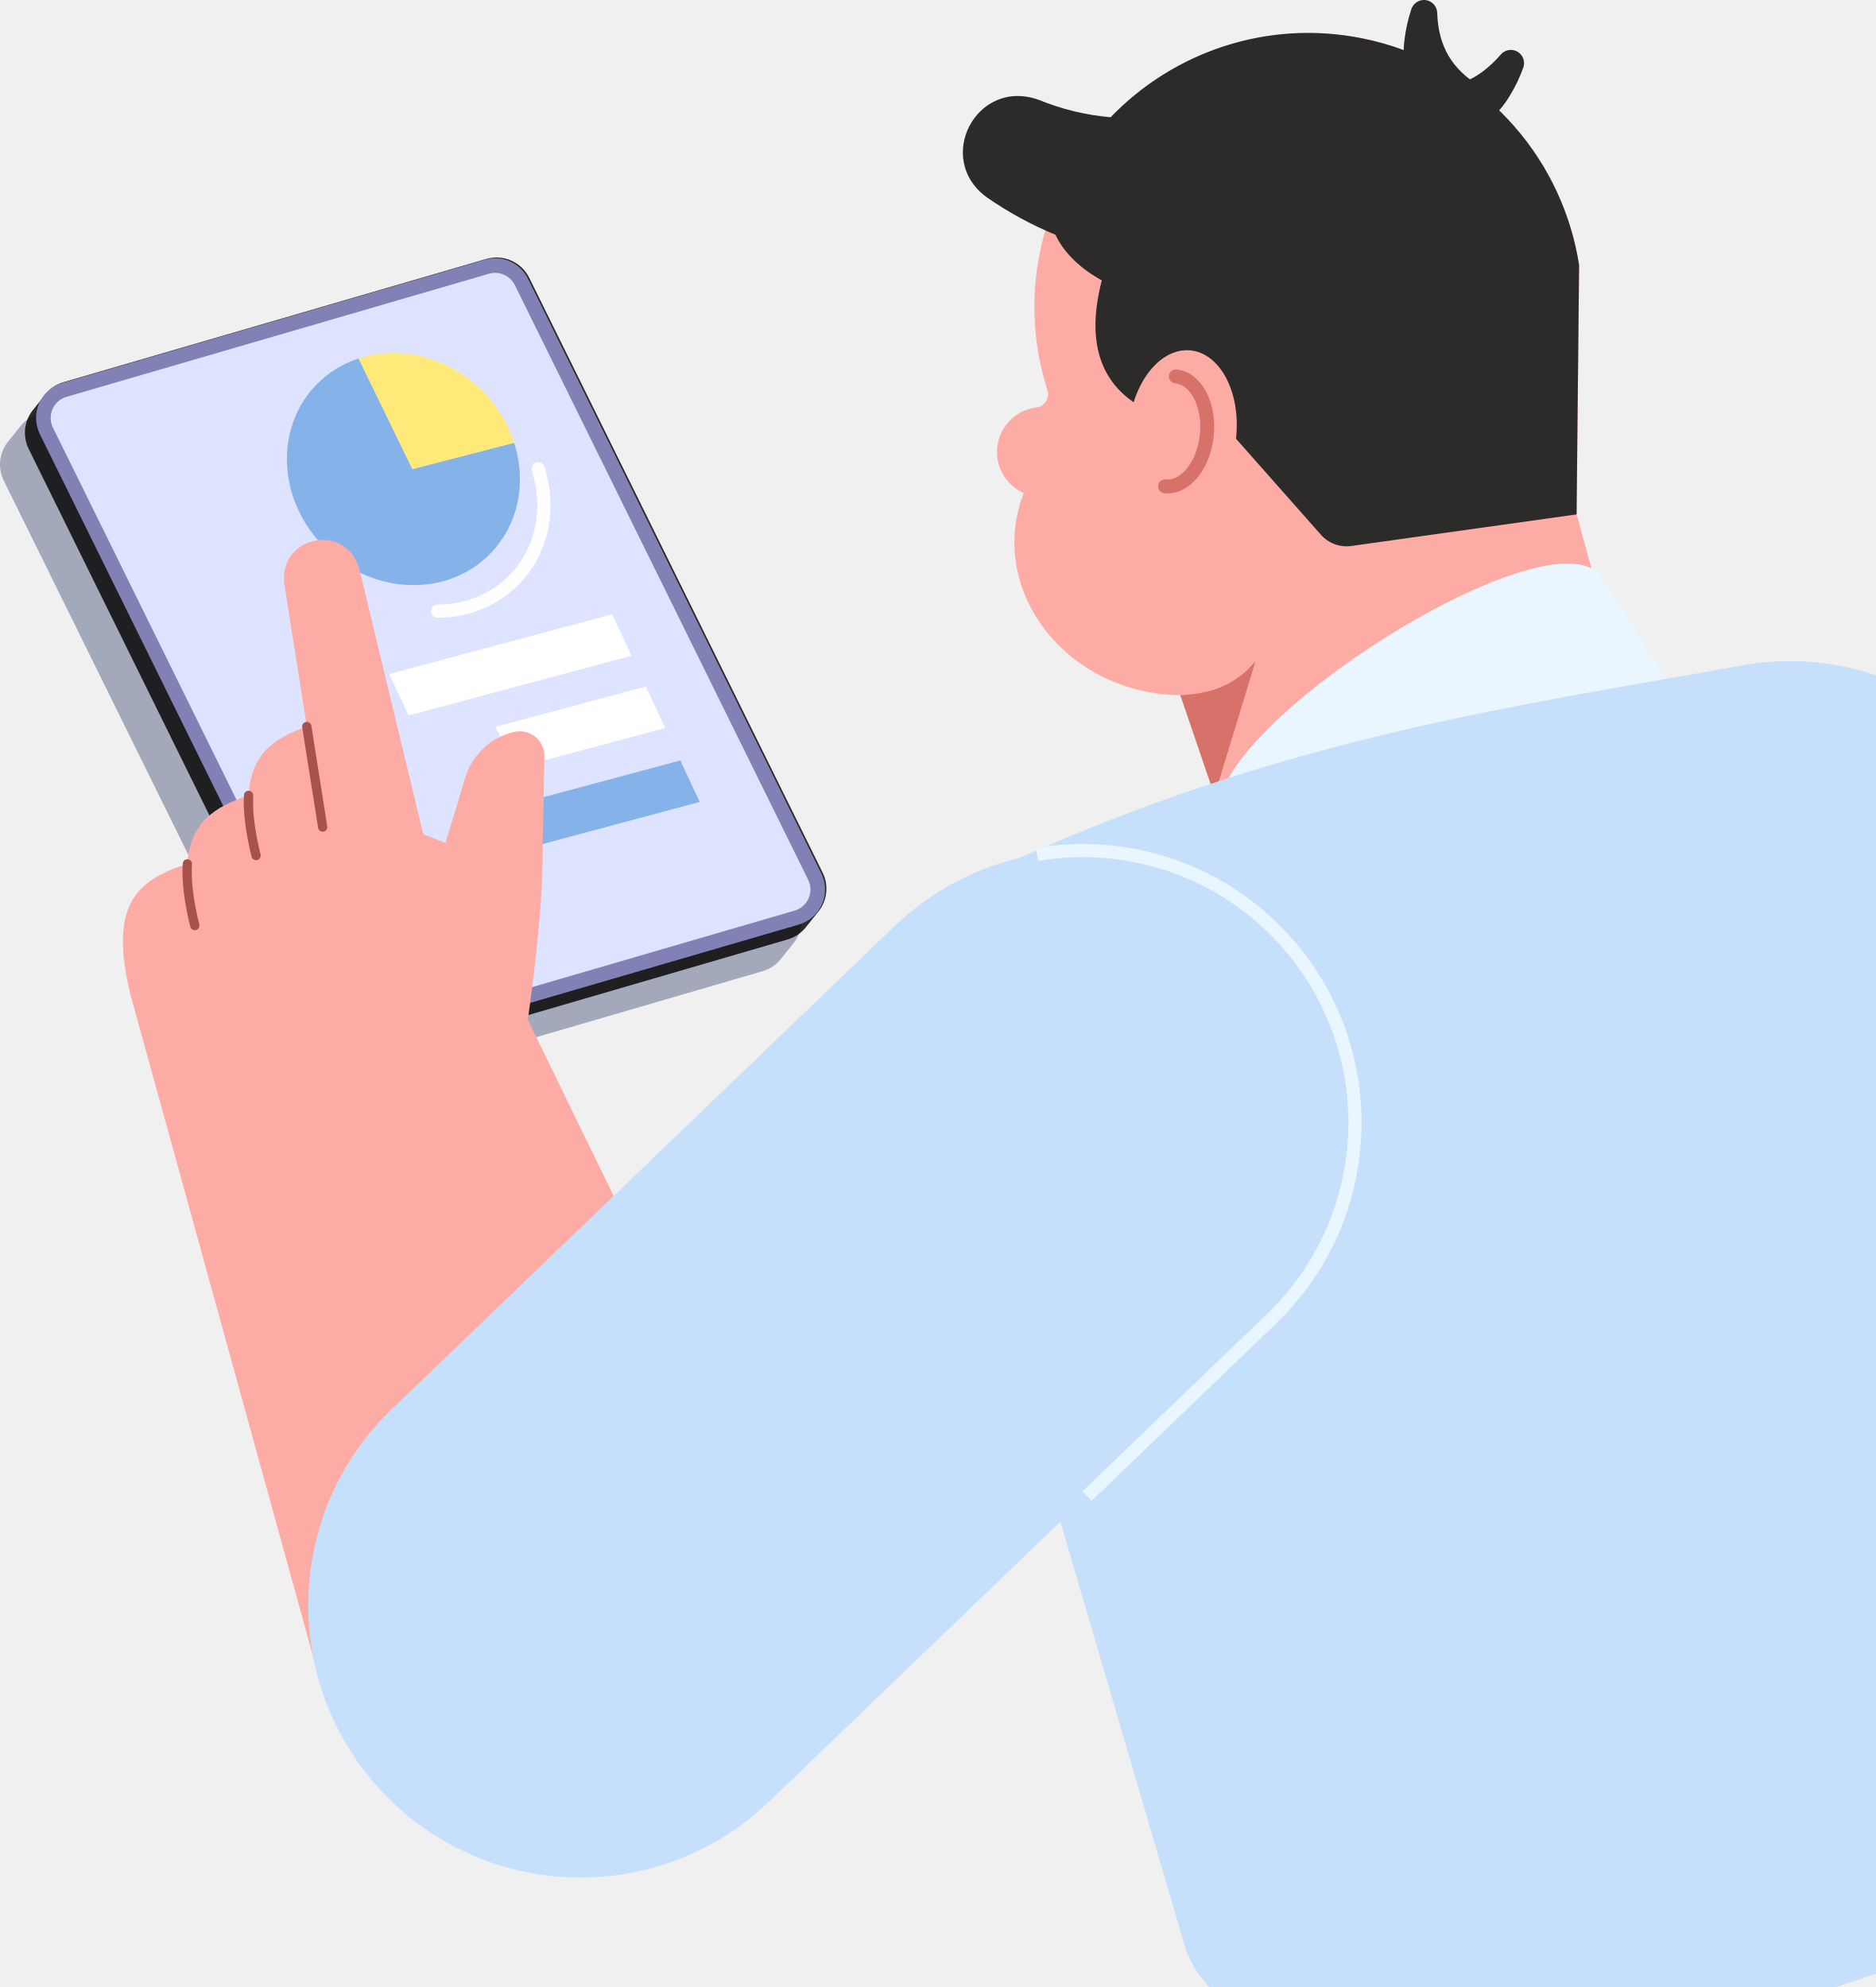
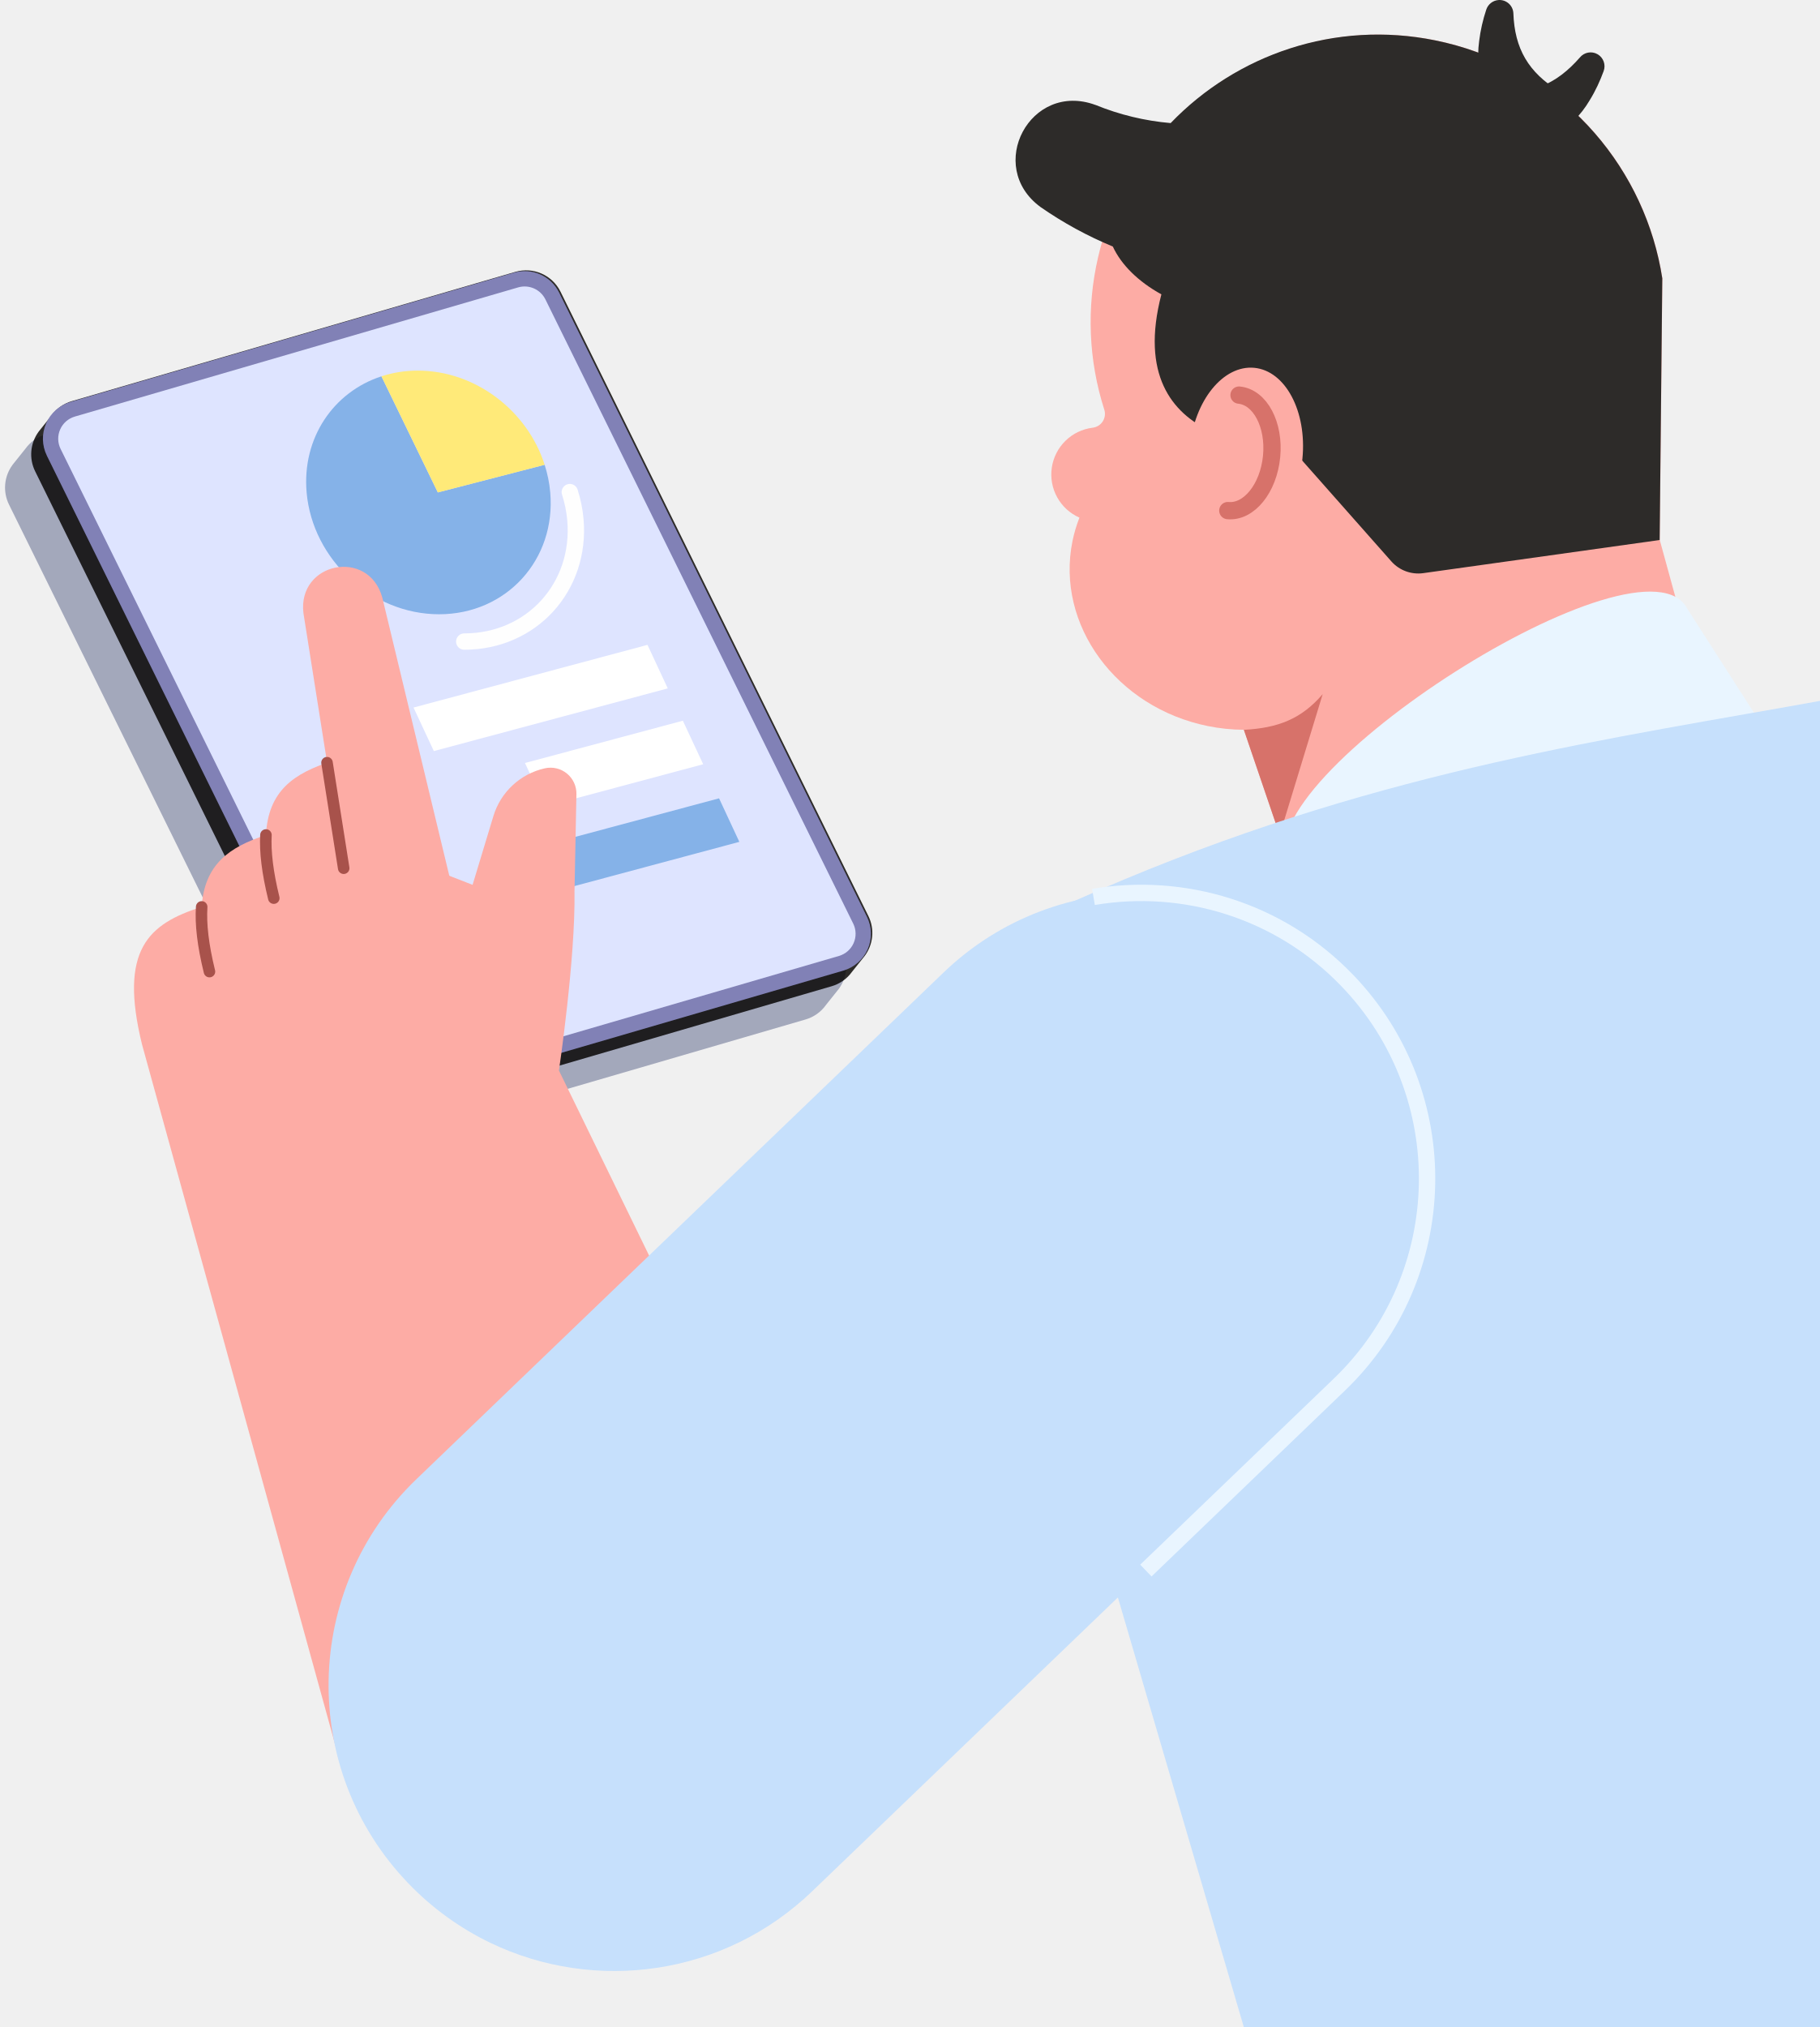
- <svg xmlns="http://www.w3.org/2000/svg" width="202" height="214" fill="none">
-   <path d="m3.442 44.29.013-.016c.004-.007.007-.01.014-.017.003-.006.006-.01.013-.016.003-.007.007-.01.013-.017a.058.058 0 0 1 .014-.016c.003-.007.006-.01.013-.017.003-.007.007-.01.013-.017.004-.007.007-.01.014-.017a.058.058 0 0 1 .013-.016.057.057 0 0 1 .013-.017c.004-.007.007-.01.014-.017.003-.006.006-.01.013-.016.003-.007.007-.01.013-.017a.058.058 0 0 1 .014-.017c.003-.006.006-.01.013-.016.003-.007.007-.01.013-.017.004-.007.007-.01.014-.017a.058.058 0 0 1 .013-.016.057.057 0 0 1 .014-.017c.003-.007.006-.01.013-.017.003-.006.007-.01.013-.016a.06.06 0 0 1 .014-.017.058.058 0 0 1 .013-.017c.003-.006.007-.01.013-.016.004-.007.007-.01.014-.017.003-.007.006-.01.013-.017a.058.058 0 0 1 .013-.016.057.057 0 0 1 .014-.017c.003-.007.006-.01.013-.017.003-.007.007-.01.013-.017.004-.006.007-.01.014-.016a.058.058 0 0 1 .013-.017c.003-.006.007-.01.013-.017.004-.006.007-.01.014-.016.003-.007.006-.01.013-.017a.058.058 0 0 1 .013-.017.057.057 0 0 1 .014-.016c.003-.007.006-.01.013-.017.003-.007.007-.01.013-.017.004-.006.007-.01.014-.016a.058.058 0 0 1 .013-.017c.003-.007.007-.01.013-.017.004-.006.007-.01.014-.016.003-.007.006-.01.013-.017a.059.059 0 0 1 .013-.017c.004-.006.007-.01.014-.016.003-.007.006-.01.013-.017.003-.007.007-.01.013-.017a.06.06 0 0 1 .014-.016.058.058 0 0 1 .013-.017c.003-.007.007-.01.013-.017.004-.006.007-.01.014-.016.003-.007.006-.01.013-.017a.059.059 0 0 1 .013-.017.057.057 0 0 1 .014-.016c.003-.007.006-.01.013-.017.003-.007.007-.01.014-.017a.06.06 0 0 1 .013-.017.059.059 0 0 1 .013-.016c.004-.007.007-.01.014-.017.003-.007.006-.01.013-.017.003-.006.007-.01.013-.016a.058.058 0 0 1 .014-.017.057.057 0 0 1 .013-.017c.003-.006.007-.01.013-.016.004-.007.007-.01.014-.017a.06.06 0 0 1 .013-.017.059.059 0 0 1 .013-.016c.004-.007.007-.01.014-.017.003-.007.006-.01.013-.017.003-.006.007-.01.013-.016a.058.058 0 0 1 .014-.017c.003-.007.006-.01.013-.017.003-.006.007-.01.013-.016.004-.007.007-.01.014-.017a.06.06 0 0 1 .013-.017.058.058 0 0 1 .013-.016c.004-.007.007-.01.014-.017.003-.007.006-.01.013-.017.003-.006.007-.01.013-.016a.058.058 0 0 1 .014-.017c.003-.007.006-.01.013-.017.003-.006.007-.01.013-.016.004-.007.007-.01.014-.017a.06.06 0 0 1 .013-.017.058.058 0 0 1 .013-.016c.004-.007.007-.01.014-.017.003-.007.006-.01.013-.017.003-.007.007-.01.013-.017a.058.058 0 0 1 .014-.016c.003-.007.006-.01.013-.017.003-.007.007-.01.013-.017.004-.006.007-.01.014-.016a.06.06 0 0 1 .013-.017.058.058 0 0 1 .014-.017c.003-.006.006-.01.013-.016.003-.007.007-.01.013-.017.004-.007.007-.01.014-.017a.059.059 0 0 1 .013-.016c.003-.007.007-.01.013-.017a3.897 3.897 0 0 1 2.092-1.474L52.364 27.89a3.938 3.938 0 0 1 4.633 2.038l31.588 64.05a3.93 3.93 0 0 1-.35 4.062l-.013.016a.06.06 0 0 1-.014.017c-.003.007-.007.01-.013.017a.06.06 0 0 1-.014.016.057.057 0 0 1-.013.017.06.06 0 0 1-.013.017.057.057 0 0 1-.014.016c-.003.007-.006.01-.013.017-.003.007-.007.01-.013.017a.059.059 0 0 1-.014.017.06.06 0 0 1-.013.016c-.003.007-.007.01-.013.017-.004.007-.007.01-.014.017-.003.006-.006.01-.013.016-.003.007-.007.01-.013.017-.004.007-.007.01-.014.017-.003.006-.006.01-.013.016-.003.007-.007.01-.013.017a.059.059 0 0 1-.014.017c-.003.006-.006.01-.013.016-.003.007-.007.01-.013.017-.004.007-.007.01-.014.017a.06.06 0 0 1-.013.016.057.057 0 0 1-.013.017c-.004.007-.007.01-.014.017-.003.006-.006.01-.013.016-.003.007-.007.01-.013.017a.06.06 0 0 1-.014.017.058.058 0 0 1-.013.016.06.06 0 0 1-.013.017.057.057 0 0 1-.014.017c-.003.007-.007.01-.013.016a.06.06 0 0 1-.014.017c-.003.007-.006.01-.013.017-.003.007-.007.01-.013.017a.057.057 0 0 1-.014.016.06.06 0 0 1-.013.017c-.003.007-.007.01-.013.017-.003.006-.007.01-.013.016-.004.007-.007.01-.014.017-.003.007-.007.01-.013.017a.06.06 0 0 1-.014.016.057.057 0 0 1-.013.017c-.003.007-.007.01-.013.017-.004.006-.007.01-.014.016-.003.007-.006.01-.013.017a.06.06 0 0 1-.013.017c-.004.006-.007.01-.014.016a.06.06 0 0 1-.013.017.057.057 0 0 1-.013.017.058.058 0 0 1-.014.016.057.057 0 0 1-.013.017c-.003.007-.007.01-.013.017a.06.06 0 0 1-.014.016c-.003.007-.006.01-.013.017a.058.058 0 0 1-.013.017c-.004.006-.007.01-.014.016-.003.007-.006.01-.013.017a.061.061 0 0 1-.013.017c-.004.006-.007.01-.014.016-.003.007-.006.01-.013.017-.003.007-.007.01-.013.017-.004.007-.007.01-.014.017a.057.057 0 0 1-.013.016c-.003.007-.007.01-.013.017-.004.007-.007.01-.014.017-.003.006-.007.01-.013.016a.061.061 0 0 1-.013.017.057.057 0 0 1-.014.016c-.003.007-.006.01-.013.017a.06.06 0 0 1-.014.017c-.003.007-.006.01-.013.017a.06.06 0 0 1-.013.016.056.056 0 0 1-.013.017c-.004.007-.007.01-.014.017a.057.057 0 0 1-.013.016c-.004.007-.007.01-.014.017a.06.06 0 0 1-.013.017c-.003.006-.007.01-.013.016-.004.007-.007.01-.014.017-.003.007-.006.01-.013.017a.058.058 0 0 1-.013.016.056.056 0 0 1-.014.017c-.003.007-.006.01-.013.017-.003.006-.007.01-.013.016-.004.007-.007.01-.014.017a.06.06 0 0 1-.013.017c-.003.006-.007.01-.013.016-.004.007-.007.01-.014.017-.003.007-.006.01-.013.017-.003.006-.007.01-.013.016a.058.058 0 0 1-.014.017c-.003.007-.006.01-.013.017a.06.06 0 0 1-.013.017.057.057 0 0 1-.014.016.059.059 0 0 1-.013.017.06.06 0 0 1-.013.016c-.004.007-.007.01-.014.017-.003.007-.006.01-.013.017a3.9 3.9 0 0 1-2.105 1.491l-45.497 13.265a3.936 3.936 0 0 1-4.633-2.038L3.092 48.357a3.93 3.93 0 0 1 .35-4.063v-.003Z" fill="#2D2B29" style="fill:color(display-p3 .176 .169 .161);fill-opacity:1" />
-   <g style="mix-blend-mode:multiply">
-     <path d="m.758 47.703.014-.017c.003-.006.006-.01.013-.016.003-.007.007-.01.013-.017a.058.058 0 0 1 .014-.017.057.057 0 0 1 .013-.016c.003-.007.007-.01.013-.017.004-.007.007-.01.014-.017.003-.006.006-.01.013-.017a.058.058 0 0 1 .013-.016c.004-.007.007-.01.014-.017.003-.007.006-.01.013-.017l.013-.016a.058.058 0 0 1 .014-.017.057.057 0 0 1 .013-.017c.004-.006.007-.01.014-.016.003-.007.006-.01.013-.017a.06.06 0 0 1 .013-.017.058.058 0 0 1 .014-.016c.003-.007.006-.01.013-.017.003-.007.007-.01.013-.017.004-.006.007-.01.014-.016a.058.058 0 0 1 .013-.017.057.057 0 0 1 .013-.017c.004-.006.007-.01.014-.016.003-.007.006-.01.013-.017.003-.007.007-.01.013-.017a.058.058 0 0 1 .014-.016c.003-.007.006-.01.013-.017.003-.007.007-.01.013-.017.004-.006.007-.01.014-.016a.058.058 0 0 1 .013-.017.057.057 0 0 1 .013-.017c.004-.006.007-.01.014-.016.003-.007.006-.01.013-.017.003-.007.007-.01.013-.017a.058.058 0 0 1 .014-.016c.003-.007.006-.01.013-.017.003-.007.007-.01.013-.017.004-.007.007-.01.014-.017a.058.058 0 0 1 .013-.016c.003-.007.007-.01.013-.017l.014-.017c.003-.006.006-.01.013-.016a.06.06 0 0 1 .013-.017.058.058 0 0 1 .014-.017c.003-.006.006-.01.013-.016.003-.007.007-.01.013-.017.004-.007.007-.01.014-.017a.058.058 0 0 1 .013-.016.057.057 0 0 1 .014-.017c.003-.007.006-.01.013-.017.003-.006.007-.01.013-.016a.06.06 0 0 1 .014-.017.058.058 0 0 1 .013-.017c.003-.006.007-.01.013-.016.004-.007.007-.01.014-.017.003-.007.006-.01.013-.017a.058.058 0 0 1 .013-.016.057.057 0 0 1 .014-.017c.003-.007.006-.01.013-.017.003-.006.007-.01.013-.016a.06.06 0 0 1 .014-.017.059.059 0 0 1 .013-.017c.003-.006.007-.01.013-.016.004-.007.007-.01.014-.017.003-.007.006-.01.013-.017a.058.058 0 0 1 .013-.016c.004-.007.007-.01.014-.017.003-.007.006-.01.013-.017.003-.007.007-.01.013-.017a.06.06 0 0 1 .014-.016.058.058 0 0 1 .013-.017c.003-.007.007-.01.013-.017.004-.006.007-.01.014-.016.003-.007.006-.01.013-.017a.059.059 0 0 1 .013-.017c.004-.006.007-.01.014-.016.003-.007.006-.01.013-.017.003-.007.007-.01.013-.017a.06.06 0 0 1 .014-.016.058.058 0 0 1 .013-.017c.003-.007.007-.01.013-.017.004-.006.007-.01.014-.016.003-.007.006-.01.013-.017a.058.058 0 0 1 .013-.017c.004-.006.007-.01.014-.016.003-.007.006-.01.013-.017.003-.007.007-.01.014-.017a.06.06 0 0 1 .013-.016.058.058 0 0 1 .013-.017c.004-.007.007-.01.014-.017.003-.006.006-.01.013-.016.003-.007.007-.01.013-.017a.058.058 0 0 1 .014-.017c.003-.006.006-.01.013-.016.003-.007.007-.01.013-.017.004-.007.007-.01.014-.017a.06.06 0 0 1 .013-.017.058.058 0 0 1 .013-.016c.004-.007.007-.01.014-.017a3.897 3.897 0 0 1 2.091-1.474l45.497-13.259a3.938 3.938 0 0 1 4.633 2.038L85.9 97.39a3.93 3.93 0 0 1-.35 4.062c-.003.007-.007.01-.013.017a.058.058 0 0 1-.013.016c-.004.007-.007.01-.014.017-.003.007-.007.01-.013.017a.055.055 0 0 1-.014.016c-.003.007-.006.01-.013.017-.003.007-.007.01-.013.017a.057.057 0 0 1-.013.016c-.004.007-.007.01-.014.017-.003.007-.007.01-.013.017a.058.058 0 0 1-.014.016c-.003.007-.006.01-.013.017-.003.007-.007.01-.013.017a.058.058 0 0 1-.014.016c-.003.007-.006.01-.013.017-.003.007-.007.01-.013.017a.055.055 0 0 1-.014.016c-.003.007-.006.01-.013.017-.003.007-.007.01-.013.017a.057.057 0 0 1-.014.016c-.003.007-.006.01-.013.017-.003.007-.007.01-.013.017a.058.058 0 0 1-.014.016c-.003.007-.006.01-.013.017-.003.007-.007.01-.013.017a.079.079 0 0 1-.014.017.057.057 0 0 1-.013.016c-.003.007-.007.01-.013.017-.004.007-.007.01-.014.017a.058.058 0 0 1-.013.016c-.003.007-.007.01-.013.017-.004.007-.007.01-.014.017a.058.058 0 0 1-.013.016c-.003.007-.007.01-.013.017-.004.007-.007.01-.014.017a.055.055 0 0 1-.013.016c-.003.007-.007.01-.013.017-.004.007-.007.01-.014.017a.057.057 0 0 1-.013.016c-.004.007-.007.01-.014.017-.003.007-.006.01-.013.017a.058.058 0 0 1-.013.016c-.004.007-.007.01-.013.017-.004.007-.007.01-.014.017a.055.055 0 0 1-.013.016c-.003.007-.007.01-.013.017-.004.007-.007.01-.014.017a.057.057 0 0 1-.013.016c-.004.007-.007.01-.014.017-.003.007-.006.01-.013.017a.057.057 0 0 1-.013.016c-.004.007-.007.01-.014.017-.003.007-.006.01-.013.017a.058.058 0 0 1-.013.016c-.004.007-.007.01-.014.017-.003.007-.006.01-.013.017-.003.007-.007.01-.013.017a.057.057 0 0 1-.014.016c-.003.007-.006.01-.013.017-.003.007-.007.01-.013.017a.058.058 0 0 1-.014.016c-.003.007-.006.01-.013.017-.003.007-.007.01-.013.017a.055.055 0 0 1-.014.016c-.003.007-.006.01-.013.017-.003.007-.007.01-.013.017a.057.057 0 0 1-.014.016c-.003.007-.006.01-.013.017-.003.007-.007.01-.013.017a.056.056 0 0 1-.014.016c-.003.007-.006.01-.013.017-.003.007-.007.01-.013.017a.058.058 0 0 1-.014.016c-.003.007-.007.01-.013.017-.003.007-.007.01-.013.017a.055.055 0 0 1-.014.016c-.003.007-.007.01-.013.017-.004.007-.007.01-.014.017a.057.057 0 0 1-.013.016c-.003.007-.007.01-.013.017-.003.007-.007.01-.013.017a.058.058 0 0 1-.014.016c-.003.007-.006.01-.013.017-.004.007-.007.01-.014.017a.058.058 0 0 1-.013.016.049.049 0 0 1-.013.017c-.004.007-.007.01-.014.017-.003.007-.006.01-.013.017a.057.057 0 0 1-.013.016c-.004.007-.007.01-.014.017-.003.007-.006.01-.013.017a.058.058 0 0 1-.013.016c-.004.007-.007.01-.014.017-.003.007-.006.01-.013.017a.055.055 0 0 1-.013.016c-.004.007-.007.01-.014.017-.003.007-.006.01-.013.017a.057.057 0 0 1-.013.016c-.004.007-.007.01-.014.017-.003.007-.006.01-.013.017a3.901 3.901 0 0 1-2.091 1.474l-45.497 13.265a3.936 3.936 0 0 1-4.633-2.038L.408 51.769a3.93 3.93 0 0 1 .35-4.063v-.003Z" fill="#ADB2C7" style="fill:color(display-p3 .678 .698 .78);fill-opacity:1" />
-   </g>
-   <path d="m4.292 46.755 31.588 64.052a3.937 3.937 0 0 0 4.633 2.038L86.01 99.579a3.934 3.934 0 0 0 2.428-5.52L56.85 30.01a3.937 3.937 0 0 0-4.633-2.038L6.72 41.231a3.934 3.934 0 0 0-2.428 5.52v.004Z" fill="#8181B6" style="fill:color(display-p3 .506 .506 .714);fill-opacity:1" />
-   <path d="M39.461 111.432c.207-.004.41-.037.61-.094L85.57 98.073a2.367 2.367 0 0 0 1.46-3.316L55.442 30.708a2.379 2.379 0 0 0-2.785-1.227L7.16 42.739a2.367 2.367 0 0 0-1.461 3.316l31.588 64.052a2.378 2.378 0 0 0 2.174 1.321v.004Z" fill="#DEE4FF" style="fill:color(display-p3 .871 .894 1);fill-opacity:1" />
-   <path d="m41.914 72.59 2.084 4.465 24.003-6.43-2.081-4.467-24.006 6.431Z" fill="#fff" style="fill:#fff;fill-opacity:1" />
-   <path d="m49.26 88.337 2.081 4.466 24.003-6.434-2.082-4.467-24.002 6.435Z" fill="#85B2E8" style="fill:color(display-p3 .522 .699 .908);fill-opacity:1" />
-   <path d="m53.346 78.279 2.082 4.466 16.204-4.34-2.085-4.466-16.2 4.34Z" fill="#fff" style="fill:#fff;fill-opacity:1" />
-   <path d="m38.617 38.61 5.788 11.91 10.96-2.835c.29.911.49 1.858.574 2.836.604 6.9-4.503 12.498-11.404 12.498-6.902 0-12.986-5.594-13.593-12.498-.487-5.584 2.759-10.31 7.672-11.912h.003Z" fill="#85B2E8" style="fill:color(display-p3 .522 .699 .908);fill-opacity:1" />
-   <path d="M38.62 38.605c1.16-.38 2.414-.583 3.732-.583 5.927 0 11.247 4.126 13.015 9.663l-10.96 2.835-5.788-11.912v-.003Z" fill="#FFEA79" style="fill:color(display-p3 1 .918 .474);fill-opacity:1" />
-   <path d="M57.948 50.486c.29.91.49 1.858.574 2.836.604 6.9-4.503 12.498-11.404 12.498" stroke="#FEFEFE" style="stroke:color(display-p3 .996 .996 .996);stroke-opacity:1" stroke-width="1.42" stroke-linecap="round" stroke-linejoin="round" />
-   <path d="m116.145 138.612 78.543-21.044" stroke="#fff" style="stroke:#fff;stroke-opacity:1" stroke-linecap="round" stroke-linejoin="round" />
-   <path d="M111.602 43.88a1.429 1.429 0 0 0 1.188-1.852 29.395 29.395 0 0 1-.641-15.617c3.539-15.377 18.793-25.307 34.29-22.335 12.611 2.419 21.767 12.512 23.612 24.476l-.27 26.845 7.148 26.037-45.344 6.568-4.476-13.132a19.103 19.103 0 0 1-3.682-.377c-9.413-1.905-15.637-10.394-13.906-18.963.17-.84.413-1.648.717-2.425a4.839 4.839 0 0 1 1.364-9.226Z" fill="#FDACA5" style="fill:color(display-p3 .992 .674 .647);fill-opacity:1" />
-   <path d="M127.111 74.877c3.485-.187 5.897-1.104 8.088-3.666l-4.413 14.456-3.675-10.79Z" fill="#D7726A" style="fill:color(display-p3 .843 .447 .416);fill-opacity:1" />
-   <path d="m133.966 97.714 48.152-20.427-9.479-14.79c-4.43-8.842-45.474 17.269-41.044 26.111l2.371 9.11v-.004Z" fill="#E9F5FF" style="fill:color(display-p3 .914 .961 1);fill-opacity:1" />
-   <path d="M111.891 10.766a26.352 26.352 0 0 0 7.709 1.861c6.761-7.034 16.861-10.567 27.131-8.489 11.758 2.379 20.453 11.444 22.935 22.435.073.324.143.65.204.98.063.334.123.668.173 1.005l-.27 26.844-24.253 3.4a3.691 3.691 0 0 1-3.279-1.212l-10.45-11.814s-17.452.967-13.142-15.577c-2.355-1.294-4.123-3.032-4.983-4.907a39.304 39.304 0 0 1-7.412-4.046c-5.704-4.166-1.061-12.945 5.634-10.477l.003-.003Z" fill="#2D2B29" style="fill:color(display-p3 .176 .169 .161);fill-opacity:1" />
-   <path d="M153.84 16.362c3.435-.907 6.931-2.955 8.759-6.08a16.12 16.12 0 0 0 1.428-2.982 1.425 1.425 0 0 0-2.439-1.401c-1.131 1.29-2.475 2.411-4.029 2.958-1.424.497-2.929.537-4.573.374a3.673 3.673 0 0 0-4.019 3.295c-.304 2.635 2.398 4.733 4.873 3.84v-.004Z" fill="#2D2B29" style="fill:color(display-p3 .176 .169 .161);fill-opacity:1" />
-   <path d="M159.444 9.345c-3.128-1.915-4.556-4.353-4.683-7.995a1.422 1.422 0 0 0-1.497-1.348 1.433 1.433 0 0 0-1.281.98 16.581 16.581 0 0 0-.731 3.223c-.517 3.666 1.028 7.495 3.222 10.38a3.677 3.677 0 0 0 5.13.837c2.099-1.444 1.992-4.75-.163-6.077h.003Z" fill="#2D2B29" style="fill:color(display-p3 .176 .169 .161);fill-opacity:1" />
-   <path d="m107.461 140.946 20.297 69.24c11.474 28.192 122.891-3.056 111.414-31.248l-27.665-85.13-104.049 47.138h.003Z" fill="#C6E0FC" style="fill:color(display-p3 .776 .878 .988);fill-opacity:1" />
-   <path d="m82.38 162.249-25.544-52.421s1.701-11.474 1.595-18.359l-7.619-4.583-2.268 4.116-4.943-1.931-10.02-11c-3.933 1.26-6.568 3.031-6.811 7.598-3.776 1.244-6.308 3.005-6.595 7.375-5.483 1.734-8.502 4.403-6.117 14.112l20.217 73.279c4.042 14.649 19.796 22.658 34.015 17.291 14.223-5.37 20.754-21.804 14.093-35.47l-.003-.007Z" fill="#FDACA5" style="fill:color(display-p3 .992 .675 .649);fill-opacity:1" />
-   <path d="m47.834 99.198-9.13-37.902c-1.41-5.08-8.719-3.62-8.088 1.61l6.09 38.506a5.675 5.675 0 0 0 6.495 4.72c3.255-.5 5.417-3.739 4.633-6.938v.004Z" fill="#FDACA5" style="fill:color(display-p3 .992 .675 .649);fill-opacity:1" />
-   <path d="M27.573 92.142c-.647-2.639-.897-4.757-.804-6.478M20.974 99.679c-.67-2.722-.911-4.89-.798-6.638" stroke="#A8524B" style="stroke:color(display-p3 .659 .322 .294);stroke-opacity:1" stroke-linecap="round" stroke-linejoin="round" />
-   <path d="m58.43 91.464.197-9.993a2.66 2.66 0 0 0-3.238-2.649 7.143 7.143 0 0 0-5.28 4.9l-3.053 10.08 11.375-2.341v.003Z" fill="#FDACA5" style="fill:color(display-p3 .992 .675 .649);fill-opacity:1" />
-   <path d="M33.036 78.246c.567 3.596 1.167 7.382 1.711 10.827" stroke="#A8524B" style="stroke:color(display-p3 .659 .322 .294);stroke-opacity:1" stroke-linecap="round" stroke-linejoin="round" />
-   <path d="M117.532 150.666a29.175 29.175 0 0 0 12.131-2.868c21.244-10.154 38.819-13.239 59.166-16.815 2.962-.52 6.027-1.057 9.133-1.624 15.927-2.902 26.484-18.162 23.585-34.09-2.901-15.927-18.162-26.484-34.089-23.585-2.925.534-5.897 1.054-8.769 1.558-22.528 3.956-45.82 8.048-74.302 21.657-14.607 6.982-20.788 24.48-13.806 39.086 5.106 10.684 15.84 16.861 26.954 16.675l-.003.006Z" fill="#C6E0FC" style="fill:color(display-p3 .776 .878 .988);fill-opacity:1" />
-   <path d="M49.813 199.33c10.71 5.14 23.932 3.422 33.002-5.297l54.092-51.984c11.671-11.218 12.042-29.773.824-41.445-11.217-11.67-29.773-12.04-41.444-.823l-54.093 51.984c-11.67 11.217-12.04 29.773-.823 41.444a29.301 29.301 0 0 0 8.442 6.121Z" fill="#C6E0FC" style="fill:color(display-p3 .776 .878 .988);fill-opacity:1" />
-   <path d="m117.054 161.127 19.853-19.076c11.671-11.217 12.042-29.773.824-41.444-6.985-7.268-16.811-10.153-26.054-8.589" stroke="#E9F5FF" style="stroke:color(display-p3 .914 .961 1);stroke-opacity:1" stroke-width="1.42" stroke-miterlimit="10" />
-   <path d="M116.548 121.368c-1.681 0-1.684-2.612 0-2.612 1.685 0 1.685 2.612 0 2.612Z" fill="#C6E0FC" style="fill:color(display-p3 .776 .878 .988);fill-opacity:1" />
-   <path d="M126.492 55.22c-3.192-.31-5.4-4.475-4.932-9.303.468-4.828 3.435-8.49 6.628-8.18 3.192.309 5.4 4.474 4.932 9.301-.468 4.828-3.436 8.49-6.628 8.181Z" fill="#FDACA5" style="fill:color(display-p3 .992 .674 .647);fill-opacity:1" />
-   <path d="M125.466 52.383c2.161.21 4.173-2.272 4.493-5.544.32-3.272-1.178-6.094-3.342-6.304" stroke="#D7726A" style="stroke:color(display-p3 .842 .448 .414);stroke-opacity:1" stroke-width="1.5" stroke-linecap="round" stroke-linejoin="round" />
+ <svg xmlns="http://www.w3.org/2000/svg" width="158" height="176" fill="none">
+   <path d="m3.351 37.485.011-.014c.003-.006.006-.009.012-.014a.05.05 0 0 1 .01-.014.05.05 0 0 1 .012-.015.048.048 0 0 1 .011-.014l.012-.014c.003-.005.005-.008.011-.014.003-.006.006-.008.011-.014.003-.006.006-.008.012-.014a.05.05 0 0 1 .01-.014.05.05 0 0 1 .012-.014c.003-.006.006-.009.012-.014a.048.048 0 0 1 .01-.015l.012-.014.011-.014c.003-.006.006-.008.012-.014a.05.05 0 0 1 .011-.014c.003-.006.006-.009.011-.014a.048.048 0 0 1 .012-.014c.002-.006.005-.009.01-.014l.012-.015.011-.014.012-.014a.05.05 0 0 1 .011-.014.048.048 0 0 1 .011-.014c.003-.006.006-.008.012-.014.002-.006.005-.009.01-.014l.012-.014c.003-.006.006-.009.011-.015a.05.05 0 0 1 .012-.014.05.05 0 0 1 .011-.014.048.048 0 0 1 .011-.014.048.048 0 0 1 .012-.014c.002-.006.005-.008.01-.014l.012-.014c.003-.006.006-.009.012-.014a.05.05 0 0 1 .01-.014.05.05 0 0 1 .012-.014.048.048 0 0 1 .011-.015l.012-.014c.003-.005.005-.008.011-.014l.011-.014c.003-.006.006-.008.012-.014a.05.05 0 0 1 .01-.014c.004-.006.006-.009.012-.014.003-.006.006-.009.011-.014.003-.006.006-.009.012-.015.003-.005.005-.008.011-.014l.011-.014a.05.05 0 0 1 .012-.014.05.05 0 0 1 .01-.014.048.048 0 0 1 .012-.014.048.048 0 0 1 .011-.014c.003-.006.006-.009.012-.014.003-.006.005-.009.011-.014.003-.006.006-.009.011-.015a.05.05 0 0 1 .012-.014.05.05 0 0 1 .01-.014l.012-.014a.048.048 0 0 1 .012-.014c.002-.006.005-.008.01-.014.004-.006.006-.009.012-.014.003-.006.006-.009.011-.014a.05.05 0 0 1 .012-.014c.003-.006.005-.009.011-.015a.048.048 0 0 1 .011-.014l.012-.014c.002-.006.005-.008.01-.014l.012-.014a.05.05 0 0 1 .011-.014.05.05 0 0 1 .012-.014.048.048 0 0 1 .011-.014c.003-.006.006-.009.011-.014.003-.006.006-.009.012-.015.002-.005.005-.008.01-.014l.012-.014a.05.05 0 0 1 .011-.014.05.05 0 0 1 .012-.014c.003-.006.005-.009.011-.014.003-.006.006-.009.011-.014.003-.006.006-.009.012-.014.002-.006.005-.009.01-.015l.012-.014A.05.05 0 0 1 4.3 36.3a.048.048 0 0 1 .01-.014l.012-.014c.003-.006.006-.008.011-.014.003-.006.006-.009.012-.014.003-.006.005-.009.011-.014a.05.05 0 0 1 .011-.014.05.05 0 0 1 .012-.015.048.048 0 0 1 .01-.014l.012-.014.011-.014c.003-.006.006-.008.012-.014.003-.006.005-.008.011-.014a.05.05 0 0 1 .011-.014.05.05 0 0 1 .012-.014c.002-.006.005-.009.01-.014a3.298 3.298 0 0 1 1.781-1.262l38.507-11.222a3.333 3.333 0 0 1 3.92 1.725L75.41 79.536a3.327 3.327 0 0 1-.341 3.495l-.011.014c-.003.006-.006.008-.012.014-.003.006-.005.008-.011.014-.003.006-.006.009-.011.014a.048.048 0 0 1-.012.014.047.047 0 0 1-.01.014.047.047 0 0 1-.012.015.049.049 0 0 1-.011.014l-.012.014a.05.05 0 0 1-.011.014.048.048 0 0 1-.011.014.05.05 0 0 1-.012.014.05.05 0 0 1-.01.014.05.05 0 0 1-.012.014c-.003.006-.006.009-.011.015l-.012.014-.011.014a.048.048 0 0 1-.011.014.047.047 0 0 1-.012.014.047.047 0 0 1-.011.014.049.049 0 0 1-.011.014c-.003.006-.006.009-.012.014-.002.006-.005.009-.01.015l-.012.014a.052.052 0 0 1-.011.014.05.05 0 0 1-.012.014.05.05 0 0 1-.011.014c-.003.006-.006.008-.011.014-.003.006-.006.008-.012.014-.002.006-.005.009-.01.014a.048.048 0 0 1-.012.014.048.048 0 0 1-.011.014.047.047 0 0 1-.012.015.047.047 0 0 1-.011.014l-.011.014-.012.014c-.003.006-.005.008-.01.014a.052.052 0 0 1-.012.014.05.05 0 0 1-.011.014c-.003.006-.006.009-.012.014-.003.006-.005.009-.011.014-.003.006-.006.009-.011.015l-.012.014c-.002.005-.005.008-.011.014a.048.048 0 0 1-.011.014.047.047 0 0 1-.012.014.047.047 0 0 1-.01.014l-.012.014c-.003.006-.006.009-.011.014-.003.006-.006.009-.012.015a.052.052 0 0 1-.011.014.052.052 0 0 1-.011.014l-.012.014c-.002.006-.005.008-.01.014a.049.049 0 0 1-.012.014.05.05 0 0 1-.011.014c-.003.006-.006.009-.012.014a.048.048 0 0 1-.011.015.047.047 0 0 1-.011.014.047.047 0 0 1-.012.014.048.048 0 0 1-.01.014l-.012.014c-.003.006-.006.008-.011.014-.003.006-.006.008-.012.014-.003.006-.005.009-.011.014-.003.006-.006.009-.011.014-.003.006-.006.009-.012.014a.049.049 0 0 1-.011.015l-.011.014-.012.014a.048.048 0 0 1-.01.014.048.048 0 0 1-.012.014.048.048 0 0 1-.011.014.05.05 0 0 1-.012.014c-.003.006-.005.009-.011.014-.003.006-.006.009-.011.015l-.012.014c-.002.005-.005.008-.01.014l-.012.014a.047.047 0 0 1-.012.014.047.047 0 0 1-.01.014.049.049 0 0 1-.012.014c-.003.006-.006.009-.011.014a.05.05 0 0 1-.012.014.048.048 0 0 1-.011.015l-.011.014a.05.05 0 0 1-.011.014l-.012.014c-.003.006-.005.008-.011.014-.003.006-.006.008-.011.014-.003.006-.006.009-.012.014a.048.048 0 0 1-.011.014.047.047 0 0 1-.011.015.047.047 0 0 1-.012.014.049.049 0 0 1-.01.014l-.012.014a3.297 3.297 0 0 1-1.77 1.248L33.709 96.86a3.332 3.332 0 0 1-3.92-1.725L3.054 40.926a3.327 3.327 0 0 1 .296-3.438v-.003Z" fill="#2D2B29" />
+   <path d="M1.08 40.373s.005-.009.01-.014a.048.048 0 0 1 .012-.015.048.048 0 0 1 .011-.014l.012-.014c.003-.006.005-.008.011-.014.003-.006.006-.008.011-.014a.05.05 0 0 1 .012-.014.05.05 0 0 1 .01-.014.048.048 0 0 1 .012-.014c.003-.006.006-.009.011-.015l.012-.014c.003-.005.005-.008.011-.014l.011-.014a.05.05 0 0 1 .012-.014.05.05 0 0 1 .01-.014.048.048 0 0 1 .012-.014c.003-.006.006-.009.011-.014.003-.006.006-.009.012-.015.003-.005.005-.008.011-.014l.011-.014a.05.05 0 0 1 .012-.014c.002-.005.005-.008.01-.014a.048.048 0 0 1 .012-.014c.003-.006.006-.009.012-.014.002-.006.005-.009.01-.014.004-.006.006-.009.012-.014a.05.05 0 0 1 .011-.014.05.05 0 0 1 .012-.015c.003-.005.005-.008.011-.014l.011-.014.012-.014c.002-.006.005-.008.01-.014l.012-.014a.05.05 0 0 1 .011-.014.05.05 0 0 1 .012-.014c.003-.006.005-.009.011-.014a.048.048 0 0 1 .011-.015l.012-.014c.002-.005.005-.008.01-.014l.012-.014a.05.05 0 0 1 .011-.014.05.05 0 0 1 .012-.014c.003-.006.005-.009.011-.014.003-.006.006-.009.011-.014.003-.006.006-.009.012-.015.002-.005.005-.008.011-.014l.011-.014a.05.05 0 0 1 .012-.014c.002-.006.005-.008.01-.014a.048.048 0 0 1 .012-.014c.003-.006.006-.009.011-.014.003-.006.006-.009.012-.014.003-.006.005-.009.011-.015a.05.05 0 0 1 .011-.014.05.05 0 0 1 .012-.014.048.048 0 0 1 .01-.014l.012-.014c.003-.006.006-.008.011-.014.003-.006.006-.009.012-.014.003-.006.005-.009.011-.014a.05.05 0 0 1 .011-.014.05.05 0 0 1 .012-.014c.002-.006.005-.009.01-.015l.012-.014.011-.014.012-.014c.003-.006.005-.008.011-.014a.05.05 0 0 1 .011-.014.048.048 0 0 1 .012-.014c.002-.006.005-.009.01-.014l.012-.015.012-.014c.002-.005.005-.008.01-.014a.05.05 0 0 1 .012-.014.05.05 0 0 1 .011-.014c.003-.006.006-.008.012-.014.003-.006.005-.009.011-.014.003-.006.006-.009.011-.014.003-.006.006-.009.012-.014.002-.006.005-.009.01-.015a.05.05 0 0 1 .012-.014.05.05 0 0 1 .011-.014.048.048 0 0 1 .012-.014.048.048 0 0 1 .011-.014c.003-.006.006-.008.011-.014.003-.006.006-.009.012-.014.002-.006.005-.009.01-.014a.05.05 0 0 1 .012-.015l.011-.014.012-.014a.048.048 0 0 1 .011-.014l.011-.014c.003-.006.006-.008.012-.014a.05.05 0 0 1 .011-.014.05.05 0 0 1 .011-.014c.003-.006.006-.009.012-.014a.048.048 0 0 1 .01-.014l.012-.015.011-.014.012-.014a3.298 3.298 0 0 1 1.77-1.248l38.505-11.221a3.333 3.333 0 0 1 3.921 1.725L73.14 82.424a3.327 3.327 0 0 1-.296 3.438c-.003.006-.006.009-.012.014-.003.006-.005.009-.011.014-.003.006-.006.009-.011.014a.052.052 0 0 1-.012.015c-.002.005-.005.008-.01.014l-.012.014-.012.014a.049.049 0 0 1-.01.014.05.05 0 0 1-.012.014c-.003.006-.006.009-.011.014a.048.048 0 0 1-.012.014.048.048 0 0 1-.011.014.047.047 0 0 1-.011.015.048.048 0 0 1-.011.014l-.012.014c-.003.005-.005.008-.011.014-.003.006-.006.008-.011.014a.05.05 0 0 1-.012.014.05.05 0 0 1-.011.014c-.003.006-.006.009-.011.014-.003.006-.006.009-.012.015a.05.05 0 0 1-.01.014l-.012.014-.011.014a.048.048 0 0 1-.012.014c-.003.006-.005.008-.011.014a.05.05 0 0 1-.011.014c-.003.006-.006.009-.012.014-.002.006-.005.009-.01.014l-.012.015-.011.014-.012.014a.047.047 0 0 1-.011.014.047.047 0 0 1-.011.014.049.049 0 0 1-.012.014c-.002.006-.005.009-.011.014-.003.006-.006.009-.011.014a.048.048 0 0 1-.012.014.05.05 0 0 1-.01.015.05.05 0 0 1-.012.014l-.011.014-.012.014c-.002.006-.005.008-.011.014-.003.006-.006.009-.011.014-.003.006-.006.009-.012.014a.047.047 0 0 1-.01.014.047.047 0 0 1-.012.014.047.047 0 0 1-.011.015.049.049 0 0 1-.012.014.05.05 0 0 1-.011.014.05.05 0 0 1-.011.014.052.052 0 0 1-.012.014.05.05 0 0 1-.01.014.05.05 0 0 1-.012.014c-.003.006-.006.009-.011.014-.003.006-.006.009-.012.015-.003.005-.005.008-.011.014a.048.048 0 0 1-.011.014.048.048 0 0 1-.012.014.047.047 0 0 1-.011.014.047.047 0 0 1-.011.014.049.049 0 0 1-.012.014c-.002.006-.005.009-.01.014l-.012.014a.052.052 0 0 1-.011.015.052.052 0 0 1-.012.014c-.002.005-.005.008-.011.014l-.011.014c-.003.006-.006.008-.012.014-.002.006-.005.008-.01.014a.048.048 0 0 1-.012.014.048.048 0 0 1-.011.014.047.047 0 0 1-.012.014.047.047 0 0 1-.011.015l-.011.014-.012.014c-.002.005-.005.008-.01.014l-.012.014a.052.052 0 0 1-.011.014c-.003.006-.006.009-.012.014-.003.006-.005.009-.011.014a.049.049 0 0 1-.011.015.05.05 0 0 1-.012.014c-.002.005-.005.008-.011.014a.048.048 0 0 1-.011.014.048.048 0 0 1-.012.014.047.047 0 0 1-.01.014.047.047 0 0 1-.012.014c-.003.006-.006.009-.011.014-.003.006-.006.009-.012.014a.052.052 0 0 1-.011.015l-.011.014-.012.014c-.002.005-.005.008-.01.014l-.012.014a.05.05 0 0 1-.011.014c-.003.006-.006.009-.012.014-.003.006-.005.009-.011.014a.048.048 0 0 1-.011.014 3.299 3.299 0 0 1-1.781 1.262L31.437 99.748a3.332 3.332 0 0 1-3.921-1.725L.783 43.813a3.327 3.327 0 0 1 .297-3.438v-.002Z" fill="#ADB2C7" style="mix-blend-mode:multiply" />
+   <path d="m4.071 39.57 26.734 54.21a3.332 3.332 0 0 0 3.921 1.724l38.506-11.227a3.33 3.33 0 0 0 2.055-4.671L48.553 25.399a3.332 3.332 0 0 0-3.921-1.725L6.127 34.895a3.33 3.33 0 0 0-2.056 4.672v.003Z" fill="#8181B6" />
+   <path d="M33.835 94.308c.175-.003.347-.03.517-.079l38.505-11.227a2.003 2.003 0 0 0 1.237-2.806L47.36 25.99a2.014 2.014 0 0 0-2.357-1.038L6.497 36.17a2.003 2.003 0 0 0-1.236 2.807l26.733 54.21a2.013 2.013 0 0 0 1.841 1.117v.003Z" fill="#DEE4FF" />
+   <path d="m35.91 61.435 1.765 3.78 20.314-5.443-1.761-3.78-20.317 5.443Z" fill="#fff" />
+   <path d="m42.128 74.762 1.762 3.78 20.314-5.445-1.761-3.78-20.315 5.445Z" fill="#85B2E8" />
+   <path d="m45.588 66.25 1.761 3.78 13.715-3.673-1.765-3.78-13.711 3.673Z" fill="#fff" />
+   <path d="m33.123 32.676 4.897 10.081 9.277-2.4c.245.771.415 1.573.485 2.4.511 5.841-3.81 10.578-9.652 10.578-5.84 0-10.99-4.734-11.503-10.578-.412-4.725 2.334-8.726 6.493-10.08h.003Z" fill="#85B2E8" />
+   <path d="M33.124 32.673a10.128 10.128 0 0 1 3.159-.494c5.016 0 9.519 3.492 11.015 8.178l-9.276 2.4-4.898-10.081v-.003Z" fill="#FFEA79" />
+   <path d="M49.482 42.728c.246.77.415 1.573.486 2.4.51 5.84-3.811 10.578-9.652 10.578" stroke="#FEFEFE" stroke-width="1.42" stroke-linecap="round" stroke-linejoin="round" />
+   <path d="m98.736 117.312 66.473-17.81" stroke="#fff" stroke-linecap="round" stroke-linejoin="round" />
+   <path d="M94.892 37.136a1.209 1.209 0 0 0 1.005-1.566 24.88 24.88 0 0 1-.543-13.218C98.35 9.34 111.26.935 124.376 3.45c10.674 2.046 18.423 10.589 19.984 20.715l-.229 22.72 6.05 22.035-38.376 5.559-3.788-11.114a16.174 16.174 0 0 1-3.117-.32c-7.966-1.611-13.234-8.796-11.769-16.048.144-.711.35-1.394.607-2.052a4.093 4.093 0 0 1 1.155-7.809Z" fill="#FDACA5" />
+   <path d="M108.017 63.37c2.95-.157 4.991-.934 6.845-3.102l-3.734 12.235-3.111-9.132Z" fill="#D7726A" />
+   <path d="M113.818 82.699 154.57 65.41l-8.023-12.517c-3.749-7.484-38.485 14.614-34.736 22.098l2.007 7.71v-.003Z" fill="#E9F5FF" />
+   <path d="M95.136 9.112a22.303 22.303 0 0 0 6.524 1.575c5.722-5.954 14.27-8.943 22.962-7.185 9.951 2.013 17.31 9.686 19.411 18.988a23.995 23.995 0 0 1 .319 1.68l-.229 22.719-20.526 2.876a3.123 3.123 0 0 1-2.775-1.024l-8.844-10s-14.77.82-11.123-13.183c-1.993-1.095-3.49-2.566-4.218-4.152a33.283 33.283 0 0 1-6.272-3.425c-4.828-3.526-.898-10.956 4.768-8.867l.003-.002Z" fill="#2D2B29" />
+   <path d="M130.637 13.848c2.907-.768 5.866-2.501 7.413-5.146.513-.828.897-1.677 1.208-2.524a1.206 1.206 0 0 0-2.064-1.186c-.957 1.093-2.094 2.041-3.41 2.504-1.205.42-2.478.455-3.87.316a3.11 3.11 0 0 0-3.402 2.79c-.257 2.23 2.03 4.005 4.125 3.249v-.003Z" fill="#2D2B29" />
+   <path d="M135.383 7.909c-2.648-1.62-3.856-3.684-3.963-6.767a1.204 1.204 0 0 0-1.268-1.14c-.511.028-.931.37-1.084.83a14.024 14.024 0 0 0-.618 2.727c-.437 3.102.87 6.343 2.727 8.785a3.112 3.112 0 0 0 4.342.709c1.776-1.223 1.685-4.02-.138-5.144h.002Z" fill="#2D2B29" />
+   <path d="m91.386 119.288 17.178 58.599c9.711 23.86 104.008-2.586 94.294-26.445l-23.414-72.049-88.06 39.895h.002Z" fill="#C6E0FC" />
+   <path d="M70.158 137.317 48.539 92.951s1.44-9.71 1.35-15.537l-6.448-3.88-1.92 3.484-4.183-1.634-8.48-9.31c-3.329 1.067-5.559 2.566-5.765 6.43-3.196 1.053-5.338 2.544-5.581 6.242-4.641 1.468-7.196 3.726-5.178 11.944l17.11 62.018c3.422 12.399 16.755 19.177 28.79 14.634 12.037-4.545 17.564-18.453 11.926-30.019l-.002-.006Z" fill="#FDACA5" />
+   <path d="m40.923 83.954-7.726-32.077c-1.194-4.3-7.38-3.063-6.846 1.363l5.155 32.589a4.804 4.804 0 0 0 5.496 3.994c2.755-.423 4.585-3.164 3.921-5.871v.002Z" fill="#FDACA5" />
+   <path d="M23.775 77.983c-.547-2.233-.759-4.026-.68-5.483M18.189 84.362c-.568-2.304-.771-4.139-.675-5.618" stroke="#A8524B" stroke-linecap="round" stroke-linejoin="round" />
+   <path d="m49.89 77.41.167-8.459a2.251 2.251 0 0 0-2.74-2.241 6.045 6.045 0 0 0-4.47 4.147l-2.583 8.531 9.627-1.982v.003Z" fill="#FDACA5" />
+   <path d="m28.398 66.222 1.448 9.164" stroke="#A8524B" stroke-linecap="round" stroke-linejoin="round" />
+   <path d="M99.91 127.514a24.684 24.684 0 0 0 10.268-2.428c17.979-8.593 32.853-11.204 50.074-14.23 2.506-.441 5.101-.895 7.729-1.375 13.48-2.456 22.414-15.371 19.961-28.851-2.456-13.48-15.371-22.415-28.851-19.961-2.475.451-4.991.892-7.421 1.318-19.067 3.348-38.779 6.812-62.885 18.33-12.362 5.908-17.593 20.717-11.684 33.079 4.322 9.042 13.406 14.27 22.812 14.112l-.003.006Z" fill="#C6E0FC" />
+   <path d="M42.598 168.7c9.065 4.35 20.255 2.896 27.93-4.483l45.781-43.996c9.878-9.494 10.191-25.198.697-35.076-9.493-9.878-25.198-10.191-35.075-.697l-45.78 43.996c-9.878 9.494-10.192 25.198-.698 35.075a24.806 24.806 0 0 0 7.145 5.181Z" fill="#C6E0FC" />
+   <path d="m99.507 136.368 16.802-16.145c9.878-9.494 10.191-25.198.697-35.076-5.911-6.15-14.228-8.593-22.05-7.269" stroke="#E9F5FF" stroke-width="1.42" stroke-miterlimit="10" />
+   <path d="M99.078 102.717c-1.422 0-1.425-2.21 0-2.21 1.426 0 1.426 2.21 0 2.21Z" fill="#C6E0FC" />
+   <path d="M107.493 46.734c-2.701-.262-4.57-3.787-4.174-7.873.396-4.086 2.908-7.186 5.609-6.924 2.702.262 4.571 3.787 4.175 7.873-.397 4.086-2.908 7.186-5.61 6.924Z" fill="#FDACA5" />
+   <path d="M106.623 44.334c1.829.177 3.531-1.923 3.802-4.692.271-2.77-.996-5.158-2.828-5.336" stroke="#D7726A" stroke-width="1.5" stroke-linecap="round" stroke-linejoin="round" />
</svg>
